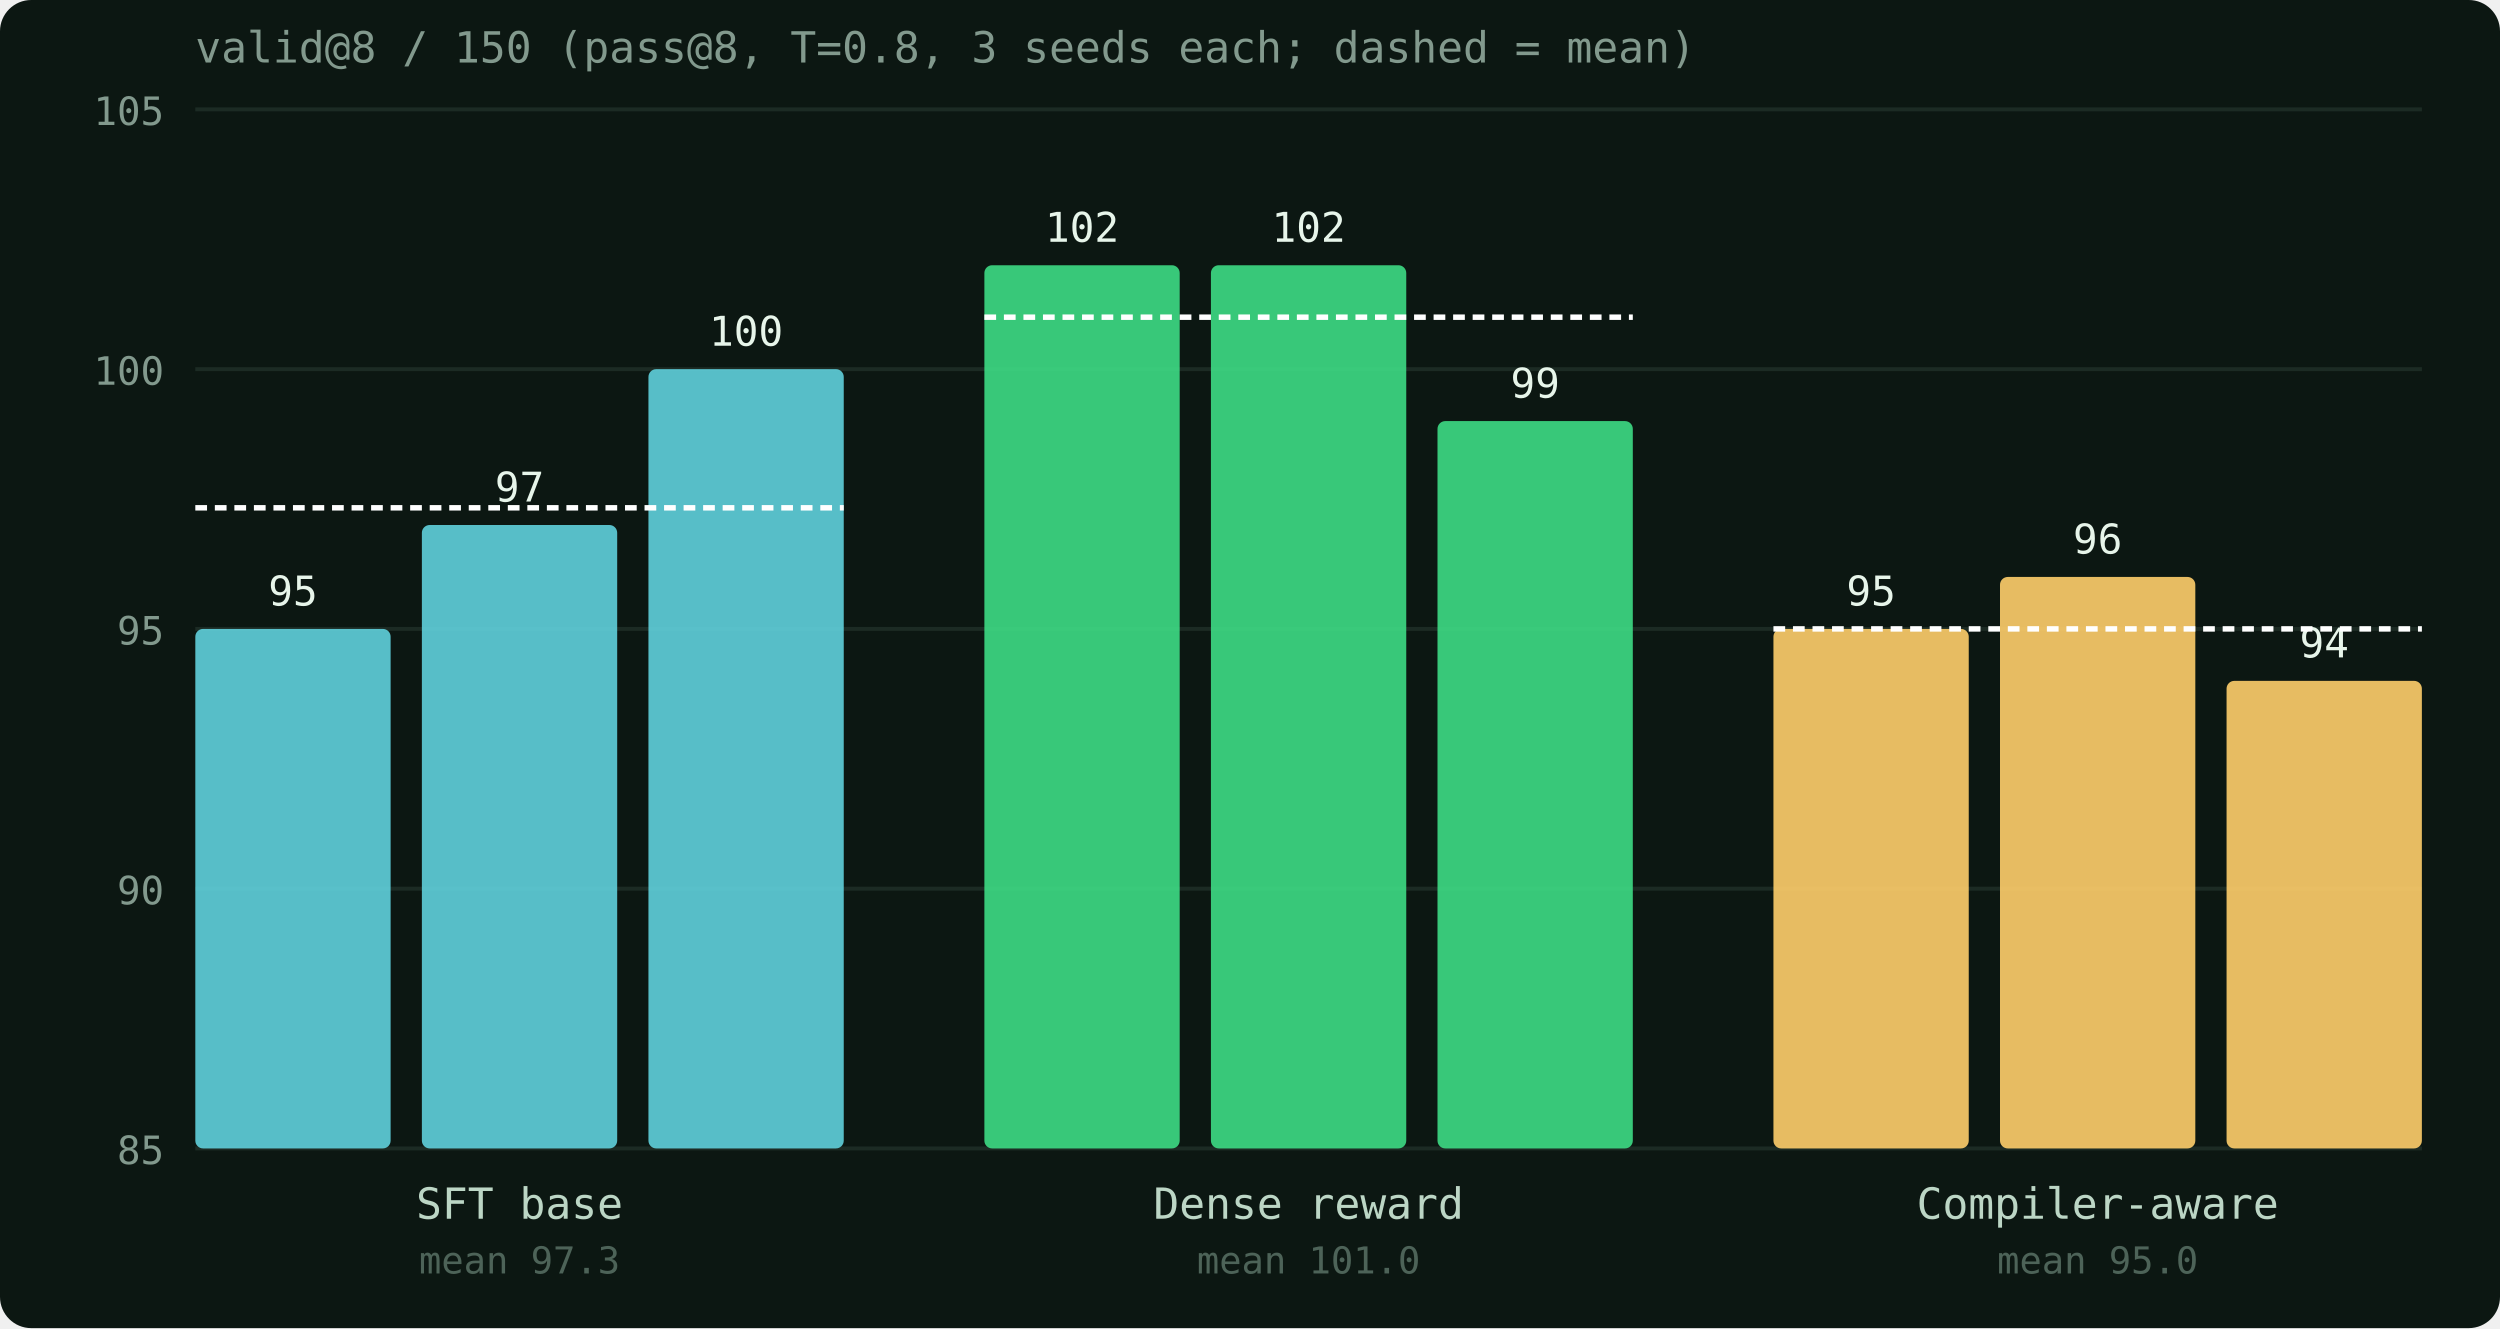
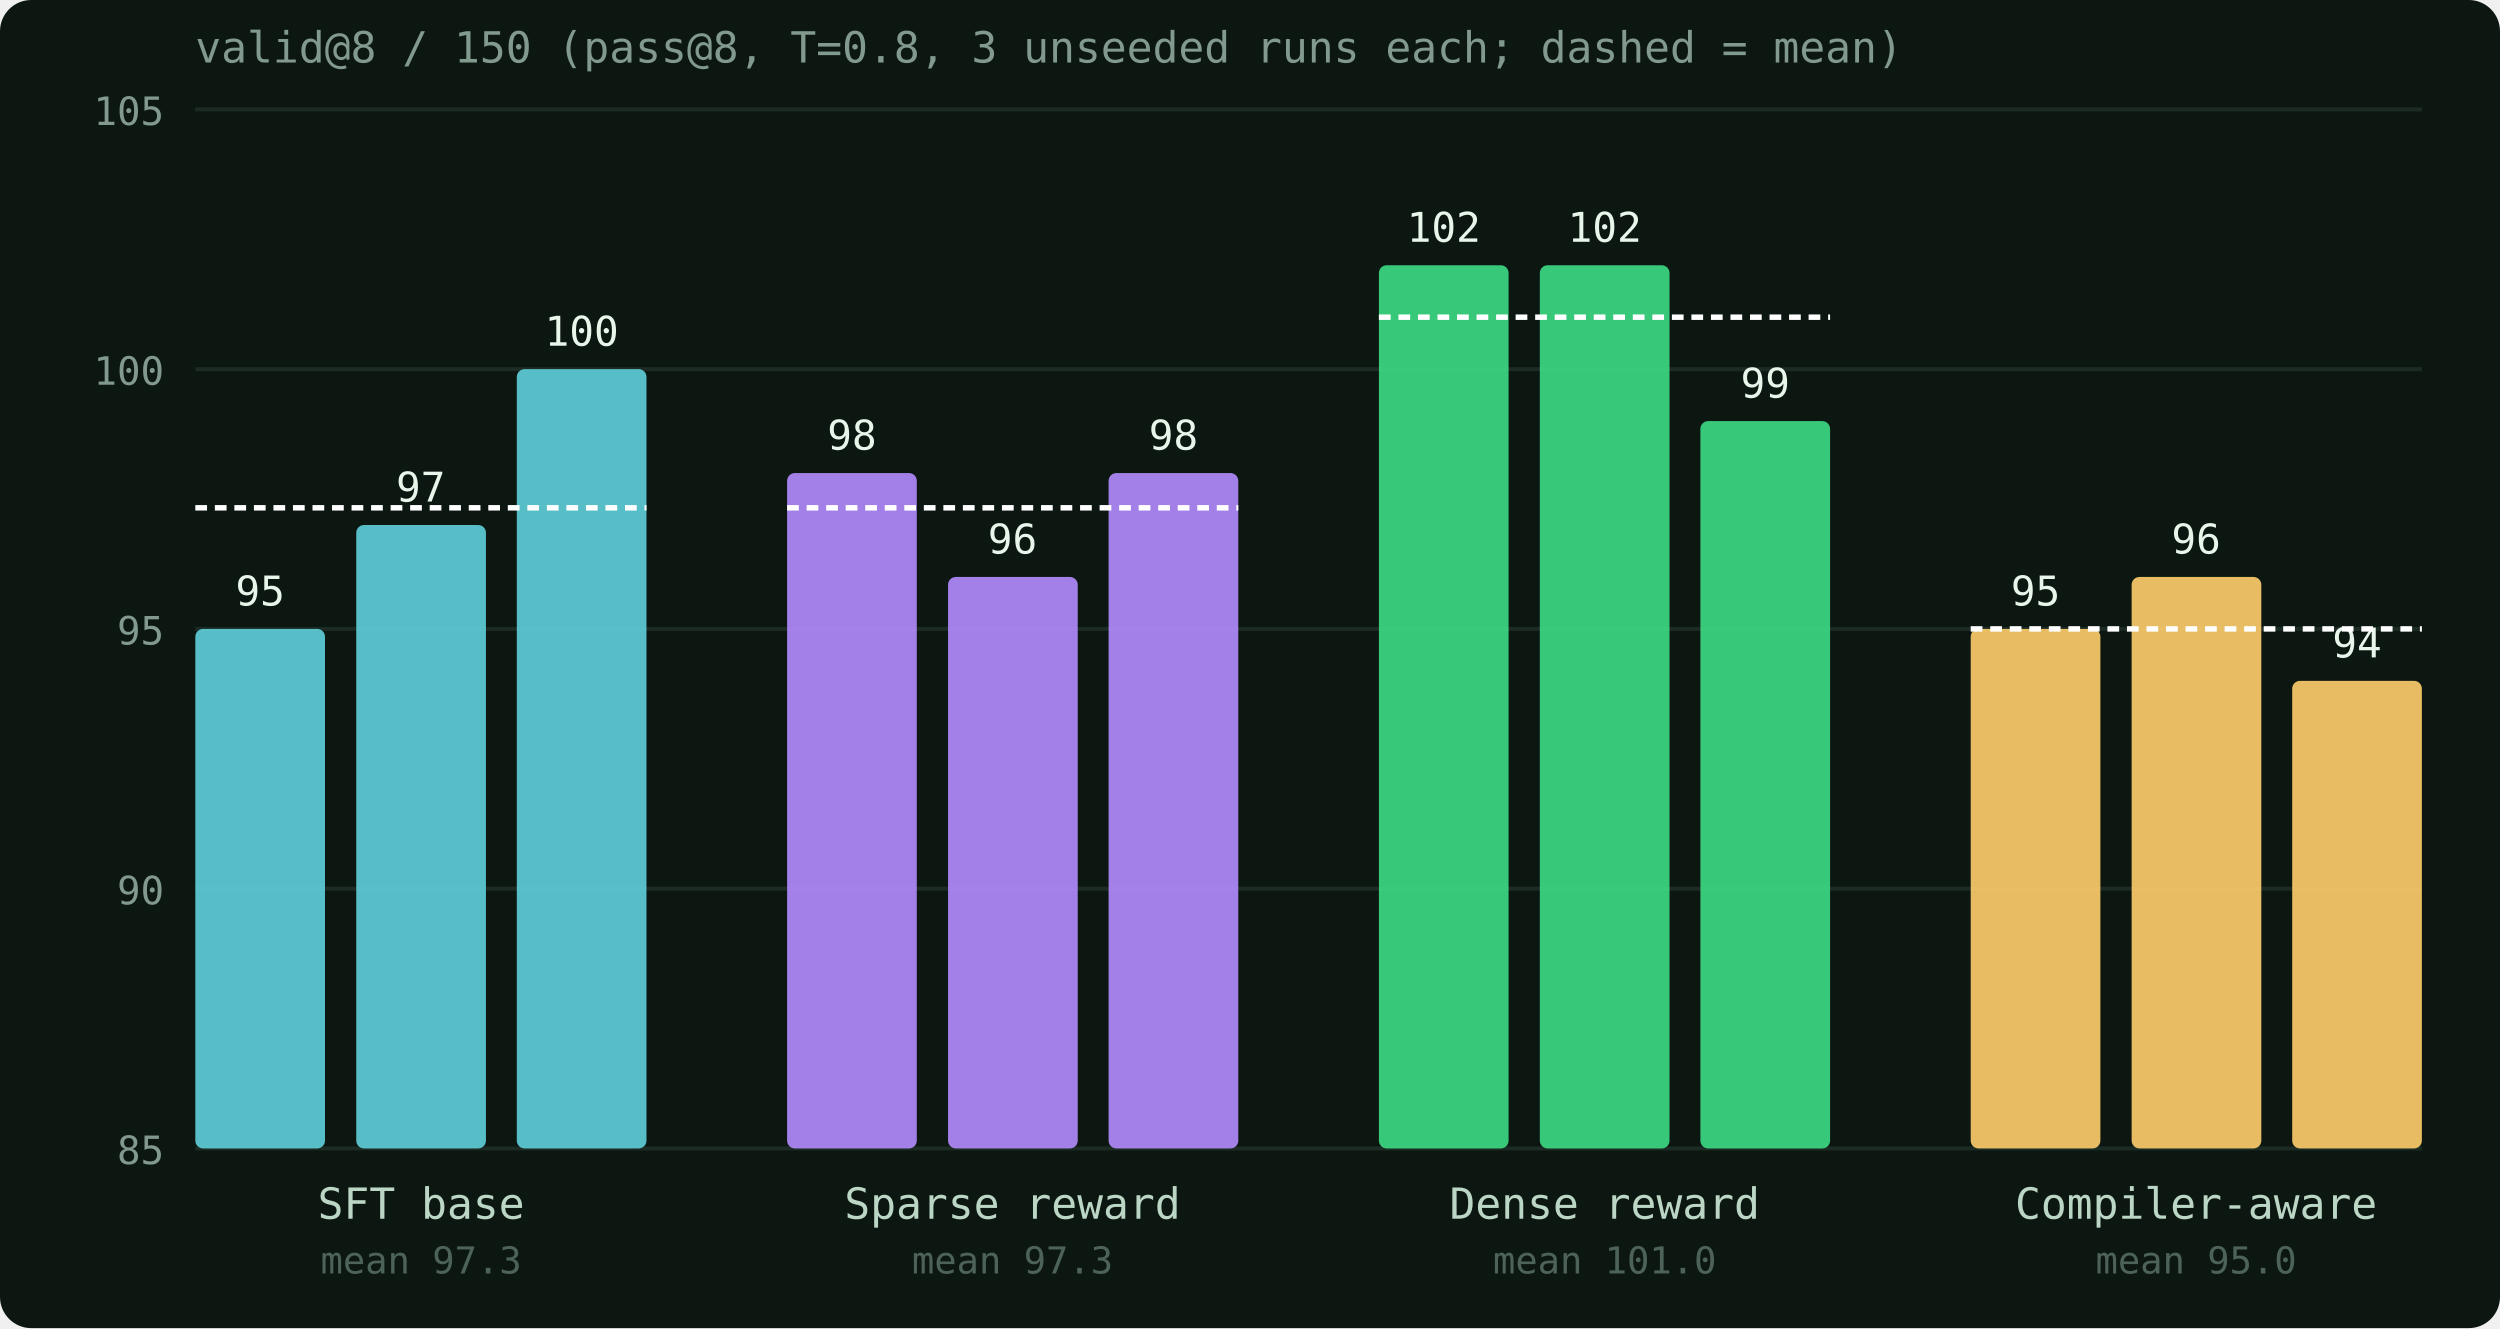
<svg xmlns="http://www.w3.org/2000/svg" viewBox="0 0 640 340" font-family="ui-monospace, SFMono-Regular, Menlo, monospace">
  <rect x="0" y="0" width="640" height="340" fill="#0c1712" rx="8" />
  <line x1="50" y1="294.0" x2="620" y2="294.0" stroke="#1c2b24" stroke-width="1" />
  <text x="42" y="298.0" text-anchor="end" font-size="10" fill="#82998d">85</text>
  <line x1="50" y1="227.5" x2="620" y2="227.5" stroke="#1c2b24" stroke-width="1" />
  <text x="42" y="231.5" text-anchor="end" font-size="10" fill="#82998d">90</text>
  <line x1="50" y1="161.0" x2="620" y2="161.0" stroke="#1c2b24" stroke-width="1" />
  <text x="42" y="165.0" text-anchor="end" font-size="10" fill="#82998d">95</text>
  <line x1="50" y1="94.5" x2="620" y2="94.5" stroke="#1c2b24" stroke-width="1" />
  <text x="42" y="98.5" text-anchor="end" font-size="10" fill="#82998d">100</text>
  <line x1="50" y1="28.0" x2="620" y2="28.0" stroke="#1c2b24" stroke-width="1" />
  <text x="42" y="32.0" text-anchor="end" font-size="10" fill="#82998d">105</text>
-   <rect x="50.0" y="161.0" width="50.0" height="133.0" fill="#5fd0db" opacity="0.9" rx="2" />
-   <text x="75.0" y="155.0" text-anchor="middle" font-size="10.5" fill="#e7f5ea">95</text>
-   <rect x="108.0" y="134.4" width="50.0" height="159.6" fill="#5fd0db" opacity="0.9" rx="2" />
-   <text x="133.0" y="128.4" text-anchor="middle" font-size="10.5" fill="#e7f5ea">97</text>
-   <rect x="166.0" y="94.5" width="50.0" height="199.5" fill="#5fd0db" opacity="0.9" rx="2" />
-   <text x="191.0" y="88.5" text-anchor="middle" font-size="10.5" fill="#e7f5ea">100</text>
-   <line x1="50.0" y1="130.0" x2="216.0" y2="130.0" stroke="#fff" stroke-width="1.4" stroke-dasharray="3,2" />
-   <text x="133.0" y="312.0" text-anchor="middle" font-size="11" fill="#bcd6c5">SFT base</text>
-   <text x="133.0" y="326.0" text-anchor="middle" font-size="9.5" fill="#4d6358">mean 97.3</text>
-   <rect x="252.0" y="67.9" width="50.0" height="226.1" fill="#3ddc84" opacity="0.9" rx="2" />
-   <text x="277.0" y="61.9" text-anchor="middle" font-size="10.5" fill="#e7f5ea">102</text>
-   <rect x="310.0" y="67.9" width="50.0" height="226.1" fill="#3ddc84" opacity="0.9" rx="2" />
-   <text x="335.0" y="61.9" text-anchor="middle" font-size="10.5" fill="#e7f5ea">102</text>
-   <rect x="368.0" y="107.8" width="50.0" height="186.2" fill="#3ddc84" opacity="0.9" rx="2" />
-   <text x="393.0" y="101.8" text-anchor="middle" font-size="10.5" fill="#e7f5ea">99</text>
-   <line x1="252.0" y1="81.2" x2="418.0" y2="81.2" stroke="#fff" stroke-width="1.4" stroke-dasharray="3,2" />
-   <text x="335.0" y="312.0" text-anchor="middle" font-size="11" fill="#bcd6c5">Dense reward</text>
-   <text x="335.0" y="326.0" text-anchor="middle" font-size="9.5" fill="#4d6358">mean 101.0</text>
-   <rect x="454.0" y="161.0" width="50.0" height="133.0" fill="#ffce6a" opacity="0.9" rx="2" />
-   <text x="479.0" y="155.0" text-anchor="middle" font-size="10.5" fill="#e7f5ea">95</text>
-   <rect x="512.0" y="147.7" width="50.0" height="146.3" fill="#ffce6a" opacity="0.9" rx="2" />
-   <text x="537.0" y="141.7" text-anchor="middle" font-size="10.5" fill="#e7f5ea">96</text>
-   <rect x="570.0" y="174.3" width="50.0" height="119.7" fill="#ffce6a" opacity="0.9" rx="2" />
-   <text x="595.0" y="168.3" text-anchor="middle" font-size="10.5" fill="#e7f5ea">94</text>
-   <line x1="454.0" y1="161.0" x2="620.0" y2="161.0" stroke="#fff" stroke-width="1.4" stroke-dasharray="3,2" />
-   <text x="537.0" y="312.0" text-anchor="middle" font-size="11" fill="#bcd6c5">Compiler-aware</text>
-   <text x="537.0" y="326.0" text-anchor="middle" font-size="9.5" fill="#4d6358">mean 95.0</text>
-   <text x="50" y="16" font-size="11" fill="#82998d">valid@8 / 150 (pass@8, T=0.8, 3 seeds each; dashed = mean)</text>
+   <rect x="50.0" y="161.0" width="33.2" height="133.0" fill="#5fd0db" opacity="0.9" rx="2" />
+   <text x="66.6" y="155.0" text-anchor="middle" font-size="10.5" fill="#e7f5ea">95</text>
+   <rect x="91.2" y="134.4" width="33.2" height="159.6" fill="#5fd0db" opacity="0.9" rx="2" />
+   <text x="107.7" y="128.4" text-anchor="middle" font-size="10.5" fill="#e7f5ea">97</text>
+   <rect x="132.3" y="94.5" width="33.2" height="199.5" fill="#5fd0db" opacity="0.9" rx="2" />
+   <text x="148.9" y="88.5" text-anchor="middle" font-size="10.5" fill="#e7f5ea">100</text>
+   <line x1="50.0" y1="130.0" x2="165.5" y2="130.0" stroke="#fff" stroke-width="1.4" stroke-dasharray="3,2" />
+   <text x="107.8" y="312.0" text-anchor="middle" font-size="11" fill="#bcd6c5">SFT base</text>
+   <text x="107.8" y="326.0" text-anchor="middle" font-size="9.5" fill="#4d6358">mean 97.3</text>
+   <rect x="201.5" y="121.1" width="33.2" height="172.9" fill="#b48cff" opacity="0.9" rx="2" />
+   <text x="218.1" y="115.1" text-anchor="middle" font-size="10.5" fill="#e7f5ea">98</text>
+   <rect x="242.7" y="147.7" width="33.2" height="146.3" fill="#b48cff" opacity="0.9" rx="2" />
+   <text x="259.2" y="141.7" text-anchor="middle" font-size="10.5" fill="#e7f5ea">96</text>
+   <rect x="283.8" y="121.1" width="33.2" height="172.9" fill="#b48cff" opacity="0.9" rx="2" />
+   <text x="300.4" y="115.1" text-anchor="middle" font-size="10.5" fill="#e7f5ea">98</text>
+   <line x1="201.5" y1="130.0" x2="317.0" y2="130.0" stroke="#fff" stroke-width="1.4" stroke-dasharray="3,2" />
+   <text x="259.2" y="312.0" text-anchor="middle" font-size="11" fill="#bcd6c5">Sparse reward</text>
+   <text x="259.2" y="326.0" text-anchor="middle" font-size="9.5" fill="#4d6358">mean 97.3</text>
+   <rect x="353.0" y="67.9" width="33.2" height="226.1" fill="#3ddc84" opacity="0.9" rx="2" />
+   <text x="369.6" y="61.9" text-anchor="middle" font-size="10.5" fill="#e7f5ea">102</text>
+   <rect x="394.2" y="67.9" width="33.2" height="226.1" fill="#3ddc84" opacity="0.9" rx="2" />
+   <text x="410.8" y="61.9" text-anchor="middle" font-size="10.5" fill="#e7f5ea">102</text>
+   <rect x="435.3" y="107.8" width="33.2" height="186.2" fill="#3ddc84" opacity="0.9" rx="2" />
+   <text x="451.9" y="101.8" text-anchor="middle" font-size="10.5" fill="#e7f5ea">99</text>
+   <line x1="353.0" y1="81.2" x2="468.5" y2="81.2" stroke="#fff" stroke-width="1.4" stroke-dasharray="3,2" />
+   <text x="410.8" y="312.0" text-anchor="middle" font-size="11" fill="#bcd6c5">Dense reward</text>
+   <text x="410.8" y="326.0" text-anchor="middle" font-size="9.5" fill="#4d6358">mean 101.0</text>
+   <rect x="504.5" y="161.0" width="33.2" height="133.0" fill="#ffce6a" opacity="0.9" rx="2" />
+   <text x="521.1" y="155.0" text-anchor="middle" font-size="10.5" fill="#e7f5ea">95</text>
+   <rect x="545.7" y="147.7" width="33.2" height="146.3" fill="#ffce6a" opacity="0.9" rx="2" />
+   <text x="562.2" y="141.7" text-anchor="middle" font-size="10.5" fill="#e7f5ea">96</text>
+   <rect x="586.8" y="174.3" width="33.2" height="119.7" fill="#ffce6a" opacity="0.9" rx="2" />
+   <text x="603.4" y="168.3" text-anchor="middle" font-size="10.5" fill="#e7f5ea">94</text>
+   <line x1="504.5" y1="161.0" x2="620.0" y2="161.0" stroke="#fff" stroke-width="1.4" stroke-dasharray="3,2" />
+   <text x="562.2" y="312.0" text-anchor="middle" font-size="11" fill="#bcd6c5">Compiler-aware</text>
+   <text x="562.2" y="326.0" text-anchor="middle" font-size="9.5" fill="#4d6358">mean 95.0</text>
+   <text x="50" y="16" font-size="11" fill="#82998d">valid@8 / 150 (pass@8, T=0.8, 3 unseeded runs each; dashed = mean)</text>
</svg>
